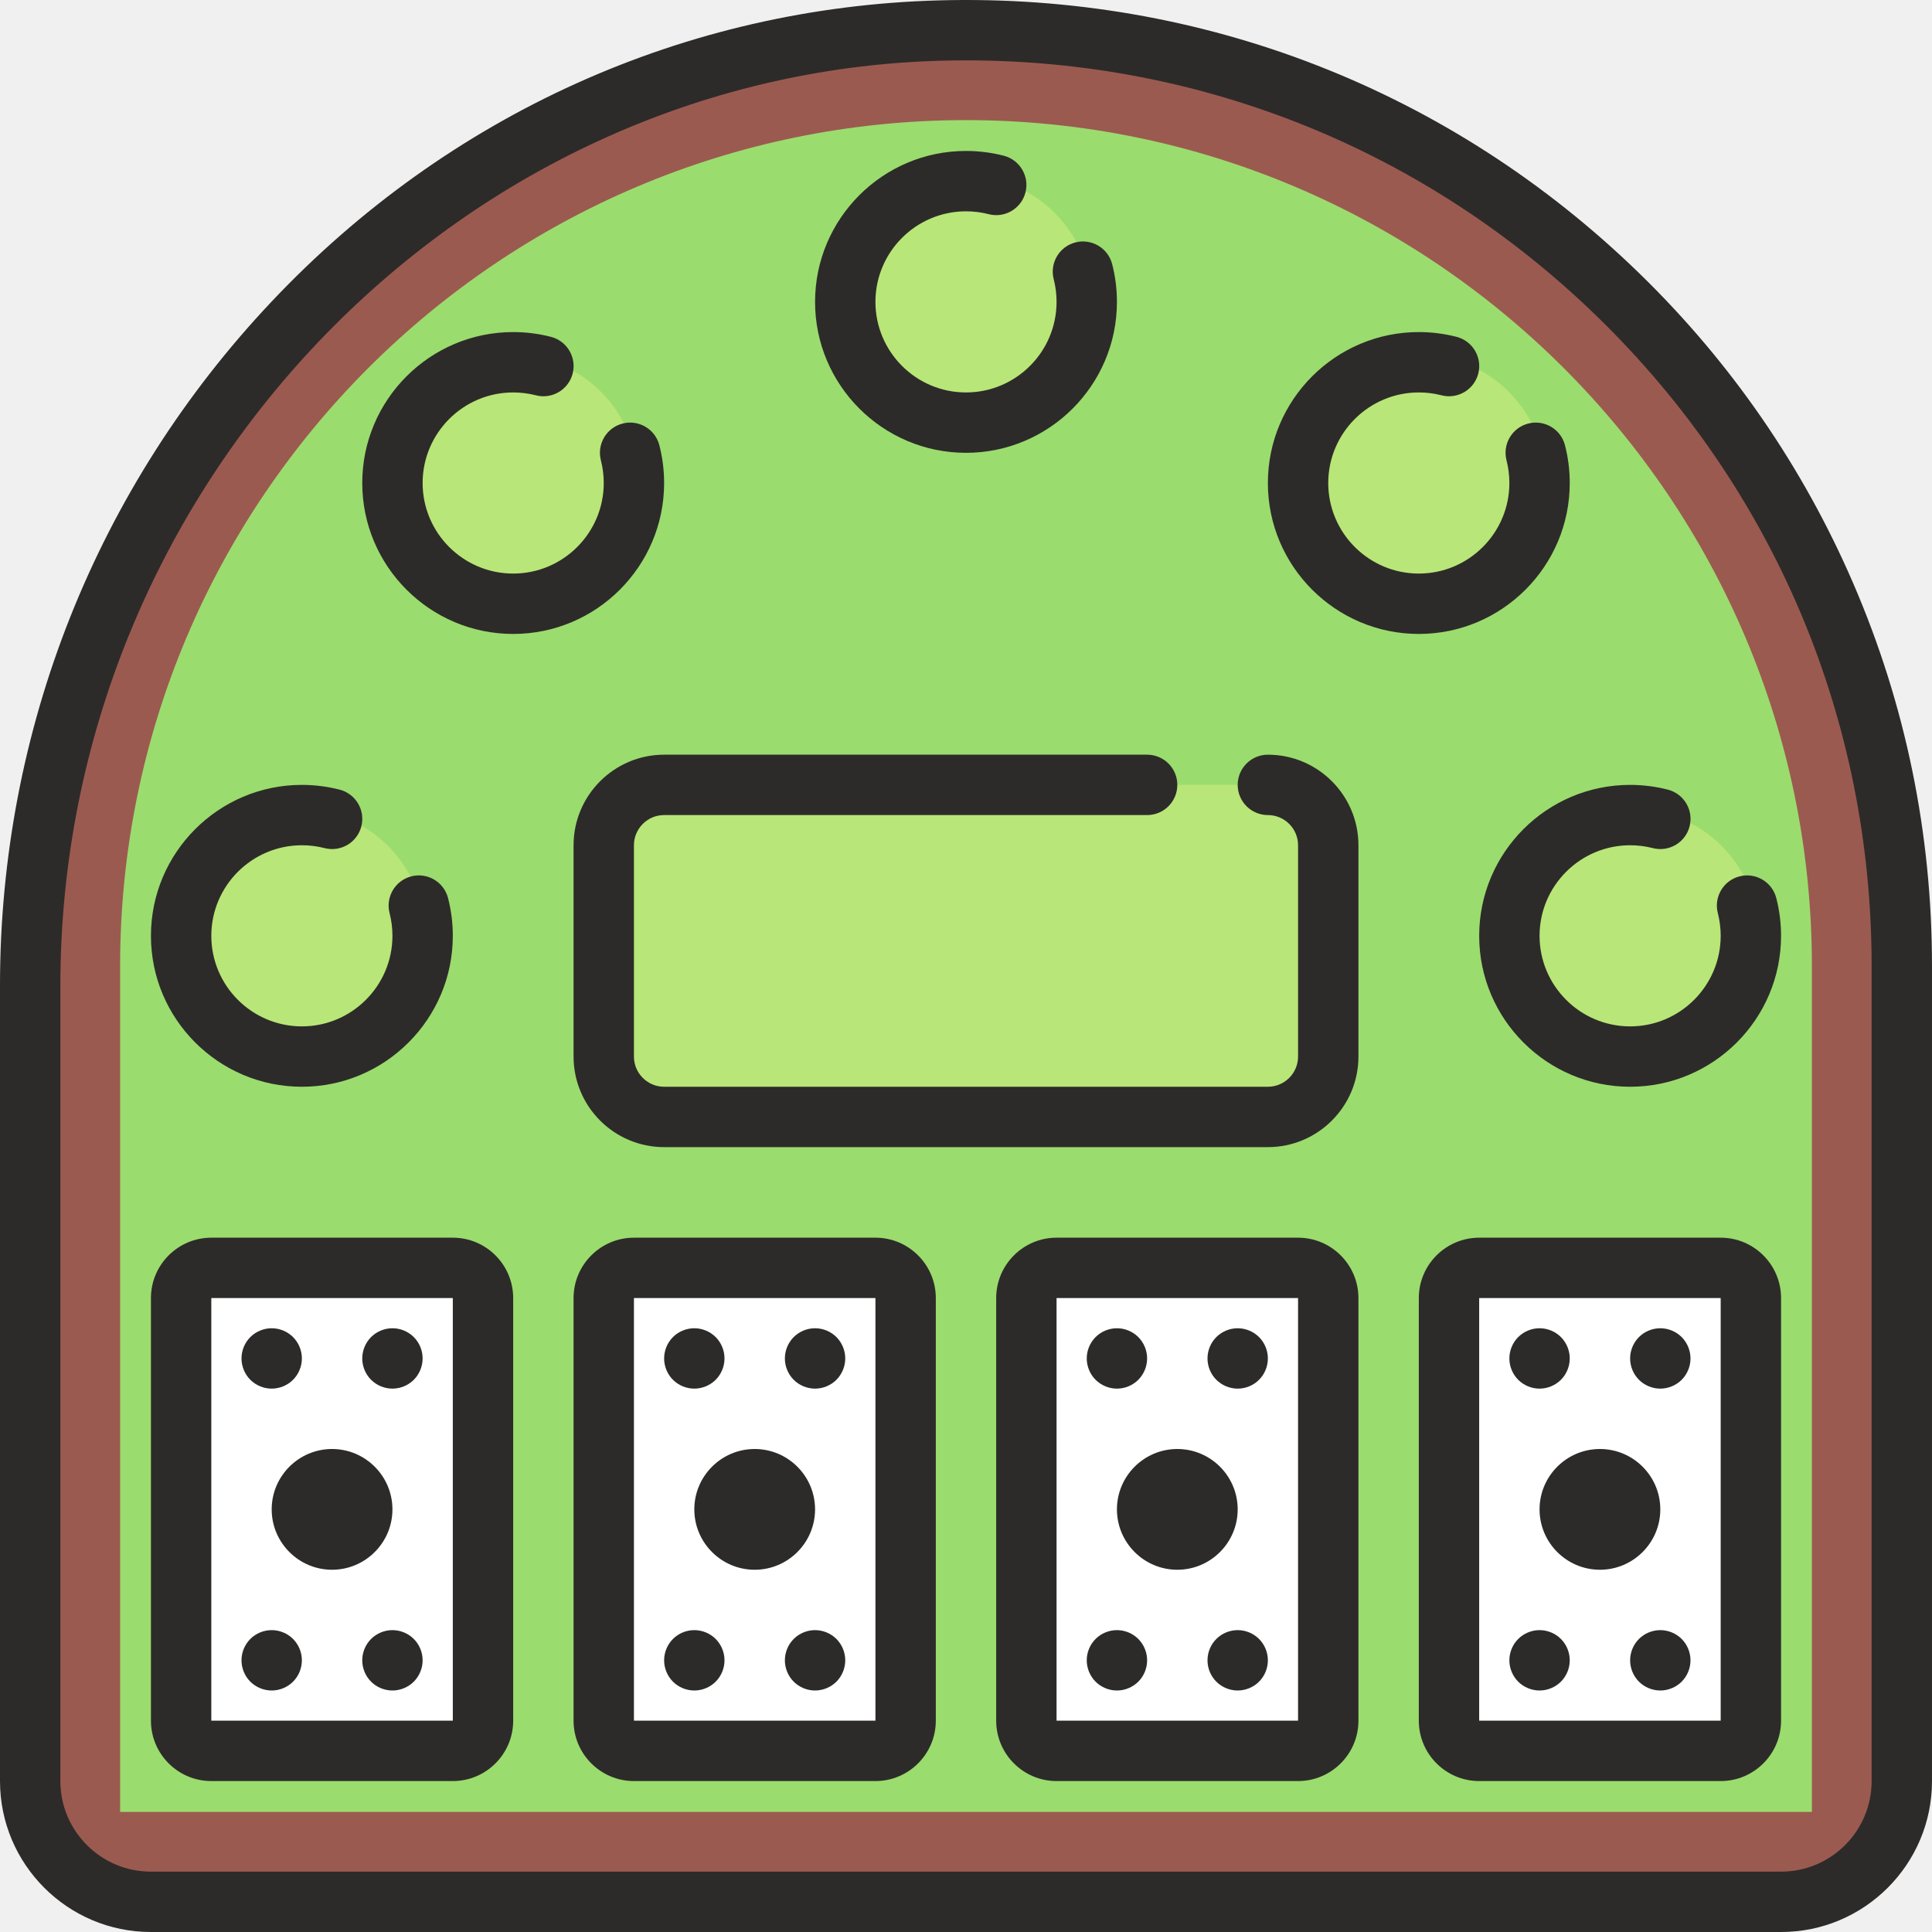
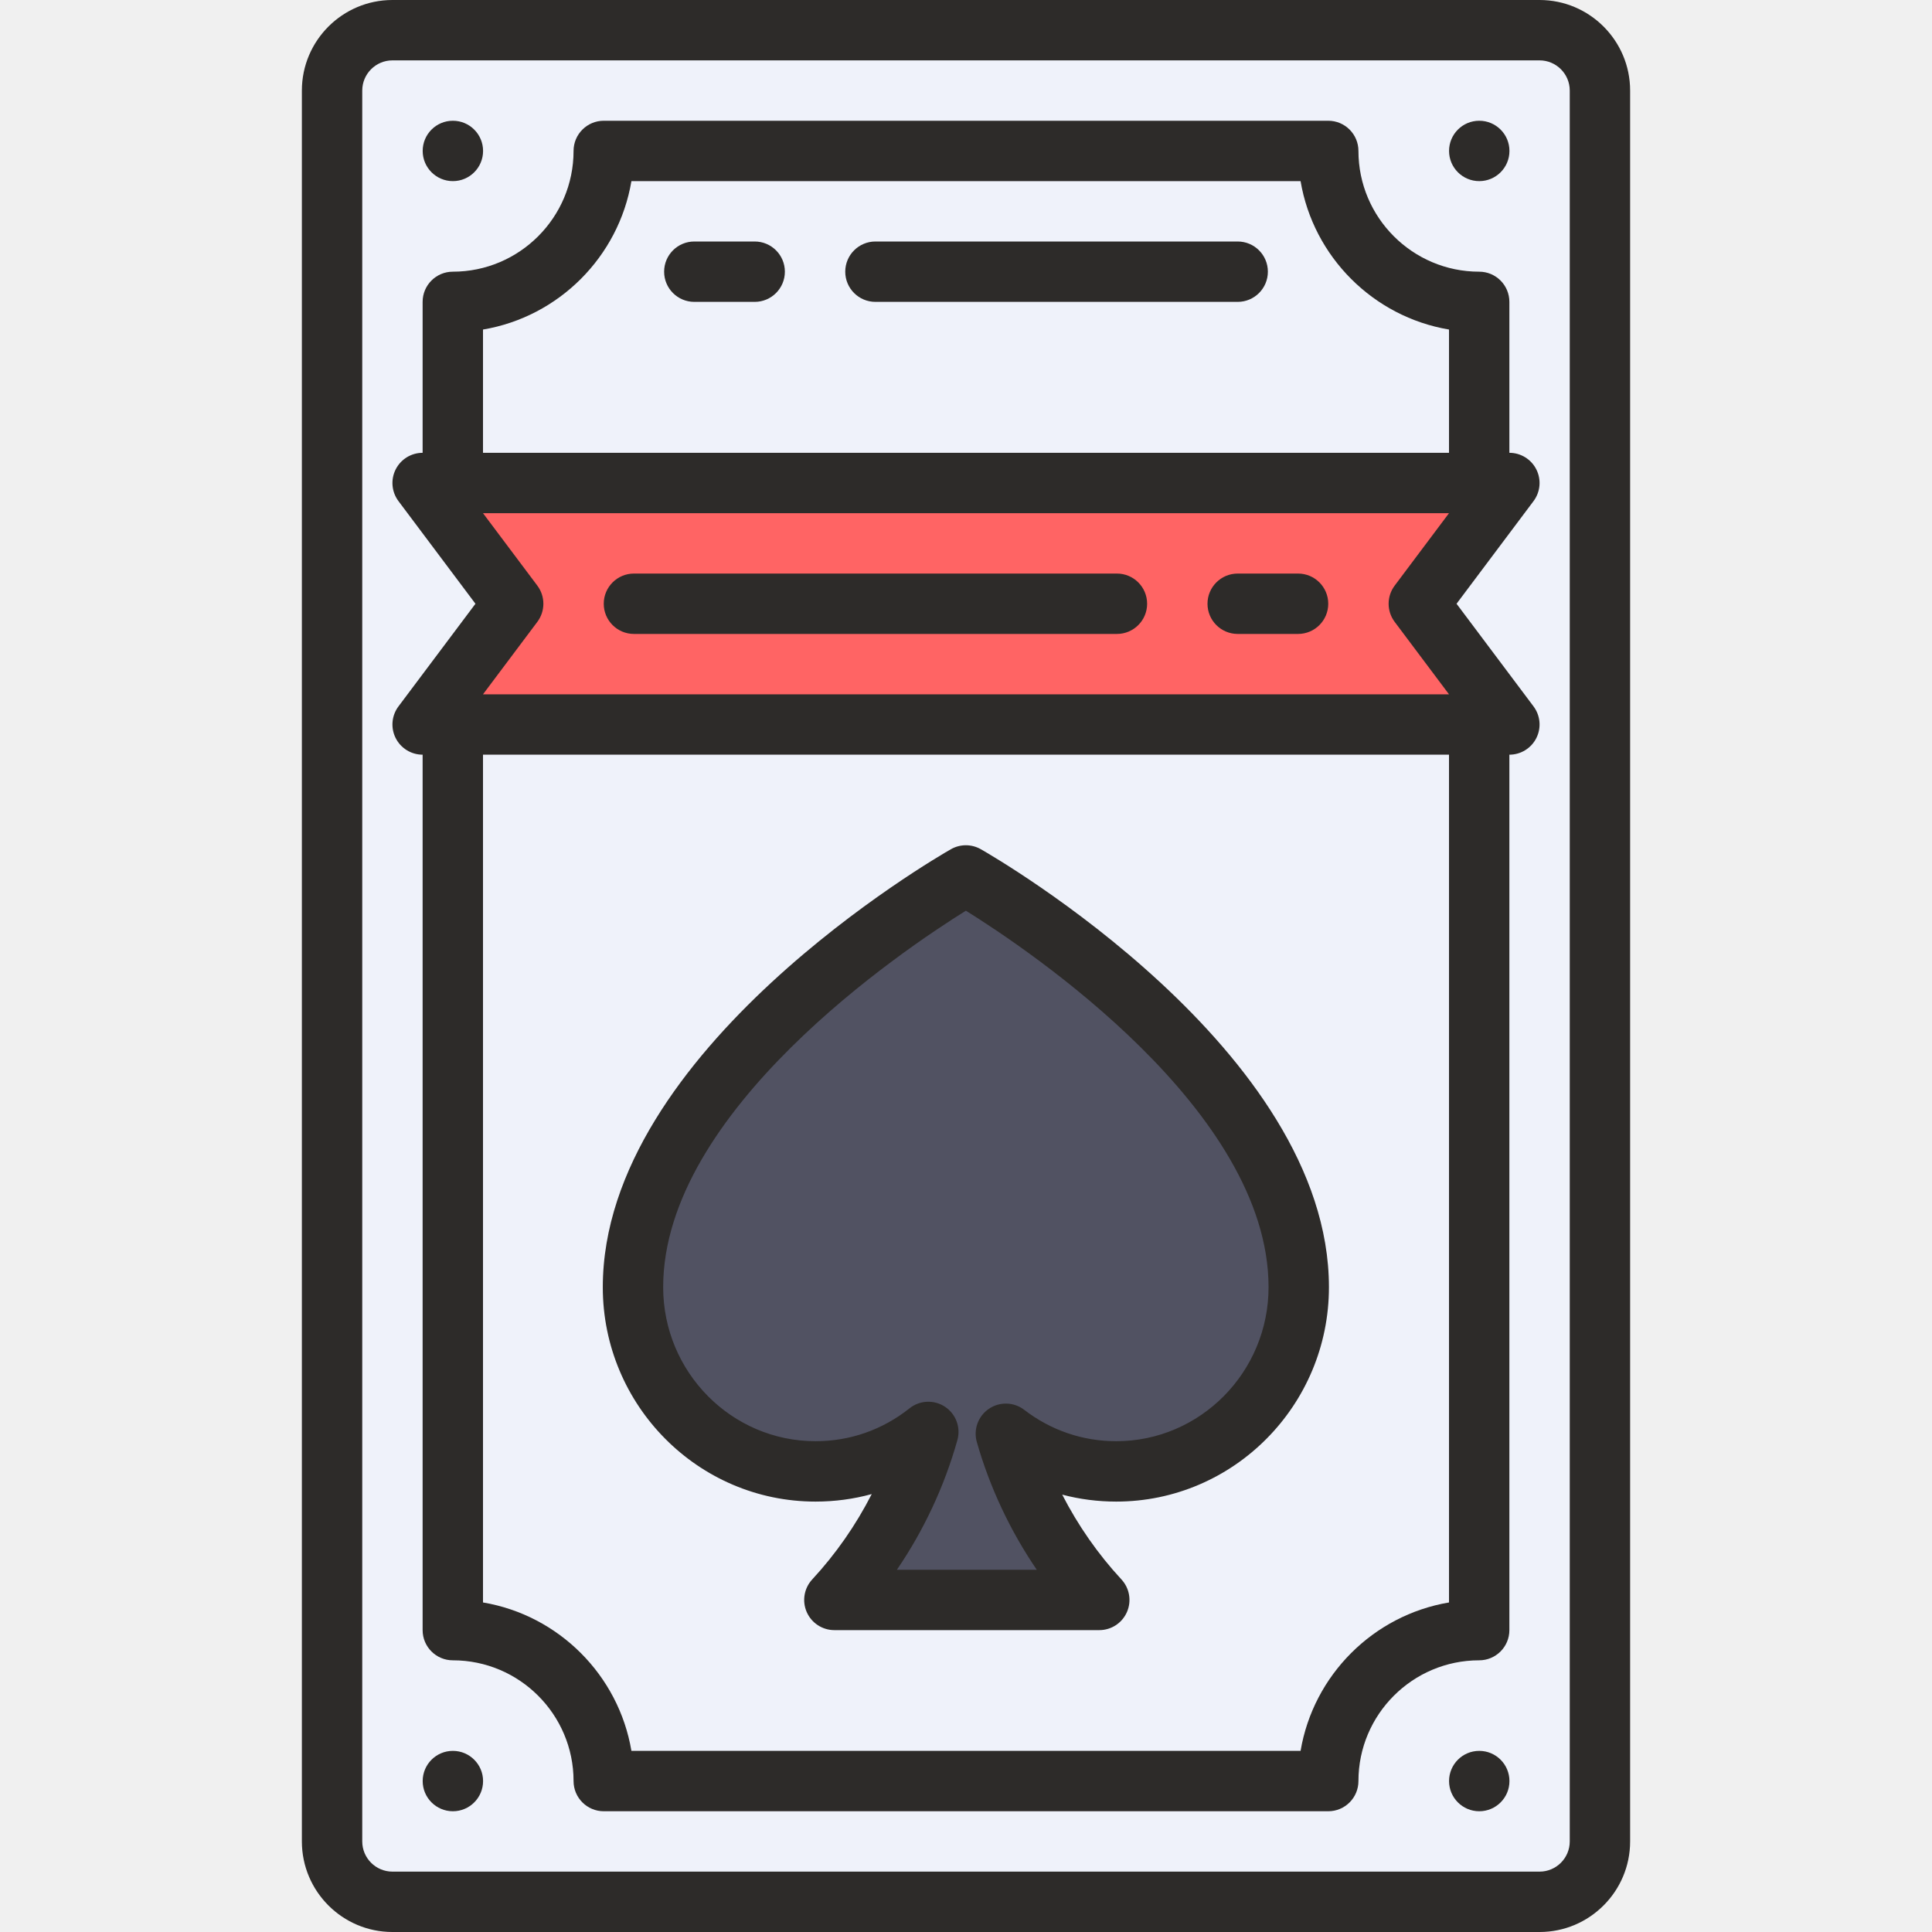
- <svg xmlns="http://www.w3.org/2000/svg" height="800px" width="800px" version="1.1" id="Layer_1" viewBox="0 0 512.001 512.001" xml:space="preserve">
-   <path style="fill:#9BDC6E;" d="M468.069,502.001H43.931C25.192,502.001,10,486.81,10,468.07V256.001c0-135.862,110.138-246,246-246  l0,0c135.862,0,246,110.138,246,246V468.07C502,486.81,486.809,502.001,468.069,502.001z" />
-   <path style="fill:#9B5A50;" d="M256,31.832c123.607,0,224.17,100.562,224.17,224.169v224.17H31.831V256  C31.831,132.393,132.393,31.832,256,31.832 M256,13.898C122.504,13.898,13.897,122.505,13.897,256v224.17l0,0  c0,9.904,8.029,17.934,17.934,17.934l0,0h448.34l0,0c9.904,0,17.934-8.029,17.934-17.934l0,0V256  C498.104,122.505,389.497,13.898,256,13.898L256,13.898z" />
+ <svg xmlns="http://www.w3.org/2000/svg" height="800px" width="800px" version="1.1" id="Layer_1" viewBox="0 0 512 512" xml:space="preserve">
+   <path style="fill:#EFF2FA;" d="M396.769,504H115.231c-15.249,0-27.61-12.361-27.61-27.61V35.61C87.621,20.362,99.982,8,115.231,8  h281.538c15.249,0,27.61,12.362,27.61,27.61v440.78C424.379,491.639,412.018,504,396.769,504z" />
+   <path style="fill:#515262;" d="M259.453,233.977c-2.134-1.302-4.772-1.302-6.906,0c-16.343,9.97-85.133,55.006-85.133,106.71  c0,26.873,21.75,48.656,48.579,48.656c8.782,0,17.012-2.339,24.115-6.426c2.037-1.171,4.418,0.9,3.619,3.126  c-3.79,10.557-9.155,20.349-15.819,29.082c-2.545,3.334-0.101,8.172,4.067,8.172h48.562c4.17,0,6.608-4.838,4.063-8.175  c-6.587-8.634-11.905-18.303-15.687-28.723c-0.804-2.213,1.544-4.288,3.588-3.149c6.962,3.878,14.971,6.094,23.505,6.094  c26.83,0,48.579-21.784,48.579-48.656C344.586,288.983,275.796,243.946,259.453,233.977z" />
+   <polygon style="fill:#FF6464;" points="400,192 112,192 136,160 112,128 400,128 376,160 " />
  <g>
-     <path style="fill:#FFFFFF;" d="M118.198,463.301H57.204c-2.874,0-5.203-2.329-5.203-5.203V341.104c0-2.874,2.33-5.204,5.203-5.204   h60.994c2.873,0,5.203,2.33,5.203,5.204v116.993C123.4,460.972,121.071,463.301,118.198,463.301z" />
-     <path style="fill:#FFFFFF;" d="M454.797,463.301h-60.994c-2.873,0-5.203-2.329-5.203-5.203V341.104c0-2.874,2.33-5.204,5.203-5.204   h60.994c2.874,0,5.203,2.33,5.203,5.204v116.993C460,460.972,457.671,463.301,454.797,463.301z" />
-     <path style="fill:#FFFFFF;" d="M342.597,463.301h-60.994c-2.874,0-5.203-2.329-5.203-5.203V341.104c0-2.874,2.33-5.204,5.203-5.204   h60.994c2.874,0,5.203,2.33,5.203,5.204v116.993C347.8,460.972,345.471,463.301,342.597,463.301z" />
-     <path style="fill:#FFFFFF;" d="M230.397,463.301h-60.994c-2.874,0-5.203-2.329-5.203-5.203V341.104   c0-2.874,2.329-5.204,5.203-5.204h60.994c2.874,0,5.203,2.33,5.203,5.204v116.993C235.6,460.972,233.271,463.301,230.397,463.301z" />
-   </g>
-   <g>
-     <circle style="fill:#B9E678;" cx="79.29" cy="247.71" r="33.29" />
-     <circle style="fill:#B9E678;" cx="432.71" cy="247.71" r="33.29" />
-     <circle style="fill:#B9E678;" cx="256" cy="80" r="33.29" />
-     <circle style="fill:#B9E678;" cx="135.71" cy="127.36" r="33.29" />
-     <circle style="fill:#B9E678;" cx="376.29" cy="127.36" r="33.29" />
-     <path style="fill:#B9E678;" d="M341.815,296.001H171.186c-5.625,0-10.186-4.561-10.186-10.186v-67.628   c0-5.625,4.561-10.186,10.186-10.186h170.629c5.625,0,10.186,4.561,10.186,10.186v67.628   C352,291.44,347.44,296.001,341.815,296.001z" />
-   </g>
-   <g>
-     <path style="fill:#2D2B29;" d="M491.176,154.704c-13.346-30.944-32.412-58.601-56.669-82.201   C384.552,23.899,318.611-1.815,248.812,0.1C181.666,1.941,118.889,30.263,72.045,79.849C25.586,129.027,0,193.417,0,261.16v210.854   c0,22.048,17.938,39.987,39.987,39.987h432.026c22.048,0,39.987-17.938,39.987-39.987V256.001   C512,220.825,504.994,186.744,491.176,154.704z M496,472.014c0,13.227-10.76,23.987-23.987,23.987H39.987   C26.76,496.001,16,485.241,16,472.014V261.16C16,129.556,120.636,19.62,249.25,16.094c2.276-0.063,4.539-0.093,6.807-0.093   c62.905,0,122.089,23.989,167.292,67.97C470.199,129.553,496,190.648,496,256.001V472.014z" />
-     <path style="fill:#2D2B29;" d="M120,328.001H56c-8.822,0-16,7.178-16,16v112c0,8.822,7.178,16,16,16h64c8.822,0,16-7.178,16-16   v-112C136,335.179,128.823,328.001,120,328.001z M120,456.001H56v-112L120,344V456.001z" />
-     <path style="fill:#2D2B29;" d="M72,400.001c0,8.822,7.178,16,16,16s16-7.178,16-16s-7.178-16-16-16S72,391.179,72,400.001z" />
-     <path style="fill:#2D2B29;" d="M72,368.001c2.11,0,4.17-0.85,5.66-2.34c1.49-1.49,2.34-3.549,2.34-5.66c0-2.11-0.85-4.17-2.34-5.66   s-3.55-2.34-5.66-2.34s-4.17,0.85-5.66,2.34c-1.49,1.49-2.34,3.55-2.34,5.66c0,2.1,0.85,4.17,2.34,5.66   C67.831,367.151,69.891,368.001,72,368.001z" />
-     <path style="fill:#2D2B29;" d="M104,368.001c2.11,0,4.17-0.85,5.66-2.34c1.49-1.49,2.34-3.549,2.34-5.66   c0-2.11-0.85-4.17-2.34-5.66s-3.55-2.34-5.66-2.34s-4.17,0.85-5.66,2.34c-1.49,1.49-2.34,3.55-2.34,5.66   c0,2.11,0.85,4.17,2.34,5.66C99.831,367.151,101.891,368.001,104,368.001z" />
-     <path style="fill:#2D2B29;" d="M104,432.001c-2.11,0-4.17,0.85-5.66,2.34c-1.49,1.49-2.34,3.55-2.34,5.66   c0,2.11,0.85,4.17,2.34,5.66c1.49,1.491,3.55,2.34,5.66,2.34c2.1,0,4.17-0.85,5.66-2.34c1.49-1.49,2.34-3.56,2.34-5.66   c0-2.11-0.85-4.17-2.34-5.66C108.17,432.851,106.11,432.001,104,432.001z" />
-     <path style="fill:#2D2B29;" d="M72,448.001c2.11,0,4.17-0.85,5.66-2.34c1.49-1.49,2.34-3.549,2.34-5.66c0-2.11-0.85-4.17-2.34-5.66   s-3.55-2.34-5.66-2.34s-4.17,0.85-5.66,2.34c-1.49,1.49-2.34,3.55-2.34,5.66c0,2.11,0.85,4.17,2.34,5.66   C67.831,447.151,69.9,448.001,72,448.001z" />
-     <path style="fill:#2D2B29;" d="M232,328.001h-64c-8.822,0-16,7.178-16,16v112c0,8.822,7.178,16,16,16h64c8.822,0,16-7.178,16-16   v-112C248,335.179,240.823,328.001,232,328.001z M232,456.001h-64v-112L232,344V456.001z" />
-     <path style="fill:#2D2B29;" d="M184,400.001c0,8.822,7.178,16,16,16s16-7.178,16-16s-7.178-16-16-16S184,391.179,184,400.001z" />
-     <path style="fill:#2D2B29;" d="M184,368.001c2.1,0,4.17-0.85,5.66-2.34s2.34-3.549,2.34-5.66c0-2.11-0.85-4.17-2.34-5.66   c-1.49-1.49-3.56-2.34-5.66-2.34c-2.11,0-4.17,0.85-5.66,2.34s-2.34,3.55-2.34,5.66c0,2.11,0.85,4.17,2.34,5.66   C179.831,367.151,181.891,368.001,184,368.001z" />
-     <path style="fill:#2D2B29;" d="M216,368.001c2.11,0,4.17-0.85,5.66-2.34s2.34-3.549,2.34-5.66c0-2.11-0.85-4.17-2.34-5.66   c-1.49-1.49-3.55-2.34-5.66-2.34s-4.17,0.85-5.66,2.34s-2.34,3.55-2.34,5.66c0,2.11,0.85,4.17,2.34,5.66   C211.831,367.151,213.891,368.001,216,368.001z" />
-     <path style="fill:#2D2B29;" d="M216,432.001c-2.11,0-4.17,0.85-5.66,2.34s-2.34,3.55-2.34,5.66c0,2.11,0.85,4.17,2.34,5.66   c1.49,1.491,3.55,2.34,5.66,2.34c2.1,0,4.17-0.85,5.66-2.34s2.34-3.56,2.34-5.66c0-2.11-0.85-4.17-2.34-5.66   C220.17,432.851,218.11,432.001,216,432.001z" />
-     <path style="fill:#2D2B29;" d="M184,448.001c2.11,0,4.17-0.85,5.66-2.34s2.34-3.549,2.34-5.66c0-2.11-0.85-4.17-2.34-5.66   c-1.49-1.49-3.55-2.34-5.66-2.34s-4.17,0.85-5.66,2.34s-2.34,3.55-2.34,5.66c0,2.11,0.85,4.17,2.34,5.66   C179.831,447.151,181.9,448.001,184,448.001z" />
-     <path style="fill:#2D2B29;" d="M344,328.001h-64c-8.822,0-16,7.178-16,16v112c0,8.822,7.178,16,16,16h64c8.822,0,16-7.178,16-16   v-112C360,335.179,352.823,328.001,344,328.001z M344,456.001h-64v-112L344,344V456.001z" />
-     <path style="fill:#2D2B29;" d="M296,400.001c0,8.822,7.178,16,16,16s16-7.178,16-16s-7.178-16-16-16S296,391.179,296,400.001z" />
-     <path style="fill:#2D2B29;" d="M296,368.001c2.11,0,4.17-0.85,5.66-2.34s2.34-3.56,2.34-5.66c0-2.11-0.85-4.17-2.34-5.66   s-3.55-2.34-5.66-2.34s-4.17,0.85-5.66,2.34s-2.34,3.55-2.34,5.66c0,2.11,0.85,4.17,2.34,5.66   C291.831,367.151,293.891,368.001,296,368.001z" />
-     <path style="fill:#2D2B29;" d="M328,368.001c2.11,0,4.17-0.85,5.66-2.34s2.34-3.549,2.34-5.66c0-2.11-0.85-4.17-2.34-5.66   s-3.55-2.34-5.66-2.34s-4.17,0.85-5.66,2.34s-2.34,3.55-2.34,5.66c0,2.11,0.85,4.17,2.34,5.66   C323.831,367.151,325.891,368.001,328,368.001z" />
-     <path style="fill:#2D2B29;" d="M328,432.001c-2.11,0-4.17,0.85-5.66,2.34s-2.34,3.55-2.34,5.66c0,2.11,0.85,4.17,2.34,5.66   c1.49,1.491,3.55,2.34,5.66,2.34c2.1,0,4.17-0.85,5.66-2.34s2.34-3.549,2.34-5.66c0-2.11-0.85-4.17-2.34-5.66   S330.101,432.001,328,432.001z" />
-     <path style="fill:#2D2B29;" d="M296,448.001c2.1,0,4.17-0.85,5.66-2.34s2.34-3.549,2.34-5.66c0-2.11-0.85-4.17-2.34-5.66   s-3.55-2.34-5.66-2.34s-4.17,0.85-5.66,2.34s-2.34,3.55-2.34,5.66c0,2.1,0.85,4.17,2.34,5.66   C291.831,447.151,293.891,448.001,296,448.001z" />
-     <path style="fill:#2D2B29;" d="M456,328.001h-64c-8.822,0-16,7.178-16,16v112c0,8.822,7.178,16,16,16h64c8.822,0,16-7.178,16-16   v-112C472,335.179,464.823,328.001,456,328.001z M456,456.001h-64v-112L456,344V456.001z" />
-     <path style="fill:#2D2B29;" d="M408,400.001c0,8.822,7.178,16,16,16s16-7.178,16-16s-7.178-16-16-16S408,391.179,408,400.001z" />
-     <path style="fill:#2D2B29;" d="M408,368.001c2.1,0,4.17-0.85,5.66-2.34s2.34-3.549,2.34-5.66c0-2.11-0.85-4.17-2.34-5.66   s-3.55-2.34-5.66-2.34s-4.17,0.85-5.66,2.34s-2.34,3.55-2.34,5.66c0,2.11,0.85,4.17,2.34,5.66   C403.831,367.151,405.891,368.001,408,368.001z" />
-     <path style="fill:#2D2B29;" d="M440,368.001c2.1,0,4.17-0.85,5.66-2.34s2.34-3.56,2.34-5.66s-0.85-4.17-2.34-5.66   s-3.56-2.34-5.66-2.34c-2.11,0-4.17,0.85-5.66,2.34s-2.34,3.55-2.34,5.66c0,2.11,0.85,4.17,2.34,5.66   C435.831,367.151,437.9,368.001,440,368.001z" />
-     <path style="fill:#2D2B29;" d="M440,432.001c-2.11,0-4.17,0.85-5.66,2.34s-2.34,3.55-2.34,5.66c0,2.11,0.85,4.17,2.34,5.66   c1.49,1.491,3.56,2.34,5.66,2.34s4.17-0.85,5.66-2.34s2.34-3.56,2.34-5.66s-0.85-4.17-2.34-5.66S442.101,432.001,440,432.001z" />
-     <path style="fill:#2D2B29;" d="M408,448.001c2.1,0,4.17-0.85,5.66-2.34s2.34-3.549,2.34-5.66c0-2.11-0.85-4.17-2.34-5.66   s-3.55-2.34-5.66-2.34s-4.17,0.85-5.66,2.34s-2.34,3.55-2.34,5.66c0,2.11,0.85,4.17,2.34,5.66   C403.831,447.151,405.891,448.001,408,448.001z" />
-     <path style="fill:#2D2B29;" d="M336.002,200.001c-4.418,0-8.001,3.582-8.001,8s3.581,8,8,8c4.411,0,8,3.589,8,8v56   c0,4.411-3.589,8-8,8H176c-4.411,0-8-3.589-8-8v-56c0-4.411,3.589-8,8-8h128.001c4.418,0,8-3.582,8-8s-3.582-8-8-8H176   c-13.233,0-24,10.767-24,24v56c0,13.233,10.767,24,24,24h160c13.233,0,24-10.767,24-24v-56   C360,210.768,349.235,200.001,336.002,200.001z" />
-     <path style="fill:#2D2B29;" d="M392,248.001c0,22.057,17.944,40,40,40s40-17.943,40-40c0-3.385-0.425-6.752-1.264-10.006   c-1.103-4.278-5.46-6.853-9.743-5.75c-4.279,1.102-6.854,5.465-5.751,9.743c0.503,1.951,0.758,3.975,0.758,6.014   c0,13.233-10.767,24-24,24s-24-10.767-24-24c0-13.233,10.767-24,24-24c2.039,0,4.062,0.255,6.013,0.758   c4.279,1.101,8.641-1.472,9.744-5.75c1.103-4.279-1.472-8.64-5.75-9.744c-3.254-0.838-6.621-1.264-10.006-1.264   C409.944,208.001,392,225.945,392,248.001z" />
-     <path style="fill:#2D2B29;" d="M80,288.001c22.056,0,40-17.943,40-40c0-3.385-0.425-6.752-1.264-10.006   c-1.103-4.278-5.46-6.853-9.743-5.75c-4.279,1.102-6.854,5.465-5.751,9.743c0.503,1.951,0.758,3.975,0.758,6.014   c0,13.233-10.767,24-24,24s-24-10.767-24-24c0-13.233,10.767-24,24-24c2.039,0,4.062,0.255,6.013,0.758   c4.279,1.101,8.641-1.472,9.744-5.75c1.103-4.279-1.472-8.64-5.75-9.744c-3.254-0.838-6.621-1.264-10.006-1.264   c-22.056,0-40,17.944-40,40C40,270.058,57.944,288.001,80,288.001z" />
-     <path style="fill:#2D2B29;" d="M176,128.001c0-3.385-0.425-6.752-1.264-10.006c-1.103-4.278-5.462-6.854-9.743-5.75   c-4.279,1.102-6.854,5.465-5.751,9.743c0.503,1.951,0.758,3.975,0.758,6.014c0,13.233-10.767,24-24,24s-24-10.767-24-24   s10.767-24,24-24c2.039,0,4.062,0.255,6.013,0.758c4.279,1.101,8.641-1.472,9.744-5.75c1.103-4.279-1.472-8.64-5.75-9.744   c-3.254-0.838-6.621-1.264-10.006-1.264c-22.056,0-40,17.944-40,40c0,22.057,17.944,40,40,40S176,150.058,176,128.001z" />
-     <path style="fill:#2D2B29;" d="M376,168.001c22.056,0,40-17.943,40-40c0-3.385-0.425-6.752-1.264-10.006   c-1.103-4.278-5.461-6.854-9.743-5.75c-4.279,1.102-6.854,5.465-5.751,9.743c0.503,1.951,0.758,3.975,0.758,6.014   c0,13.233-10.767,24-24,24s-24-10.767-24-24s10.767-24,24-24c2.039,0,4.062,0.255,6.013,0.758c4.278,1.101,8.641-1.472,9.744-5.75   c1.103-4.279-1.472-8.64-5.75-9.744c-3.254-0.838-6.621-1.264-10.006-1.264c-22.056,0-40,17.944-40,40   C336,150.058,353.944,168.001,376,168.001z" />
-     <path style="fill:#2D2B29;" d="M256,120.001c22.056,0,40-17.943,40-40c0-3.385-0.425-6.752-1.264-10.006   c-1.103-4.278-5.461-6.854-9.743-5.75c-4.279,1.102-6.854,5.465-5.751,9.743c0.503,1.951,0.758,3.975,0.758,6.014   c0,13.233-10.767,24-24,24s-24-10.767-24-24s10.767-24,24-24c2.039,0,4.062,0.255,6.013,0.758c4.279,1.101,8.641-1.472,9.744-5.75   c1.103-4.279-1.472-8.64-5.75-9.744c-3.254-0.838-6.621-1.264-10.006-1.264c-22.056,0-40,17.944-40,40   C216,102.058,233.944,120.001,256,120.001z" />
+     <path style="fill:#2D2B29;" d="M408,0H104C90.766,0,80,10.767,80,24v464c0,13.234,10.766,24,24,24h304c13.234,0,24-10.766,24-24V24   C432,10.767,421.234,0,408,0z M416,488c0,4.411-3.589,8-8,8H104c-4.411,0-8-3.589-8-8V24c0-4.411,3.589-8,8-8h304   c4.411,0,8,3.589,8,8V488z" />
+     <path style="fill:#2D2B29;" d="M216.124,397.936c5.109,0,10.101-0.673,14.895-1.991c-4.199,8.223-9.512,15.864-15.771,22.618   c-2.161,2.333-2.735,5.725-1.462,8.64c1.273,2.914,4.151,4.798,7.331,4.798h70.205c3.18,0,6.058-1.884,7.331-4.798   c1.273-2.915,0.699-6.306-1.462-8.639c-6.217-6.712-11.505-14.303-15.693-22.471c4.62,1.22,9.415,1.843,14.308,1.843   c31.086,0,56.377-25.487,56.377-56.816c0-62.795-88.491-113.925-92.258-116.07c-2.455-1.398-5.465-1.398-7.92,0   c-3.767,2.146-92.258,53.275-92.258,116.07C159.746,372.448,185.037,397.936,216.124,397.936z M255.967,241.346   c16.677,10.373,80.214,52.975,80.214,99.773c0,22.506-18.113,40.816-40.377,40.816c-8.868,0-17.294-2.874-24.367-8.31   c-2.738-2.105-6.517-2.216-9.372-0.274c-2.856,1.941-4.145,5.495-3.195,8.815c3.442,12.044,8.842,23.511,15.882,33.833h-37.065   c7.143-10.472,12.595-22.119,16.031-34.36c0.938-3.341-0.385-6.907-3.276-8.827c-2.892-1.921-6.691-1.757-9.407,0.404   c-7.168,5.704-15.783,8.718-24.911,8.718c-22.264,0-40.377-18.311-40.377-40.816C175.746,294.397,239.295,251.732,255.967,241.346z   " />
+     <path style="fill:#2D2B29;" d="M120.02,48c4.418,0,8-3.582,8-8s-3.582-8-8-8h-0.01c-4.418,0-7.995,3.582-7.995,8   C112.015,44.418,115.602,48,120.02,48z" />
+     <path style="fill:#2D2B29;" d="M392.02,48c4.418,0,8-3.582,8-8s-3.582-8-8-8h-0.01c-4.418,0-7.995,3.582-7.995,8   C384.015,44.418,387.602,48,392.02,48z" />
+     <path style="fill:#2D2B29;" d="M392.02,464h-0.01c-4.418,0-7.995,3.582-7.995,8s3.586,8,8.005,8s8-3.582,8-8   S396.438,464,392.02,464z" />
+     <path style="fill:#2D2B29;" d="M120.02,464h-0.01c-4.418,0-7.995,3.582-7.995,8s3.586,8,8.005,8s8-3.582,8-8   C128.02,467.582,124.438,464,120.02,464z" />
+     <path style="fill:#2D2B29;" d="M200,64h-16c-4.418,0-8,3.582-8,8s3.582,8,8,8h16c4.418,0,8-3.582,8-8S204.418,64,200,64z" />
+     <path style="fill:#2D2B29;" d="M328,64h-96c-4.418,0-8,3.582-8,8s3.582,8,8,8h96c4.418,0,8-3.582,8-8S332.418,64,328,64z" />
+     <path style="fill:#2D2B29;" d="M407.155,124.423C405.8,121.712,403.03,120,400,120V80c0-4.418-3.582-8-8-8   c-17.645,0-32-14.355-32-32c0-4.418-3.582-8-8-8H160c-4.418,0-8,3.582-8,8c0,17.645-14.355,32-32,32c-4.418,0-8,3.582-8,8v40   c-3.03,0-5.8,1.712-7.155,4.423c-1.355,2.71-1.063,5.953,0.755,8.377L126,160l-20.4,27.2c-1.818,2.424-2.111,5.667-0.755,8.377   C106.2,198.288,108.97,200,112,200v232c0,4.418,3.582,8,8,8c17.645,0,32,14.354,32,32c0,4.418,3.582,8,8,8h192c4.418,0,8-3.582,8-8   c0-17.646,14.355-32,32-32c4.418,0,8-3.582,8-8V200c3.03,0,5.8-1.712,7.155-4.422c1.355-2.71,1.063-5.953-0.755-8.377L386,160   l20.4-27.2C408.218,130.376,408.511,127.133,407.155,124.423z M128,87.333C148.07,83.952,163.952,68.07,167.333,48h177.333   C348.048,68.07,363.93,83.952,384,87.333V120H128V87.333z M142.4,155.2L128,136h256l-14.4,19.2c-2.133,2.844-2.133,6.756,0,9.6   L384,184H128l14.4-19.2C144.533,161.956,144.533,158.044,142.4,155.2z M384,424.667c-20.07,3.381-35.952,19.263-39.333,39.333   H167.333c-3.381-20.07-19.263-35.952-39.333-39.333V200h256V424.667z" />
+     <path style="fill:#2D2B29;" d="M328,168h16c4.418,0,8-3.582,8-8s-3.582-8-8-8h-16c-4.418,0-8,3.582-8,8S323.582,168,328,168z" />
+     <path style="fill:#2D2B29;" d="M168,168h128c4.418,0,8-3.582,8-8s-3.582-8-8-8H168c-4.418,0-8,3.582-8,8S163.582,168,168,168z" />
  </g>
</svg>
